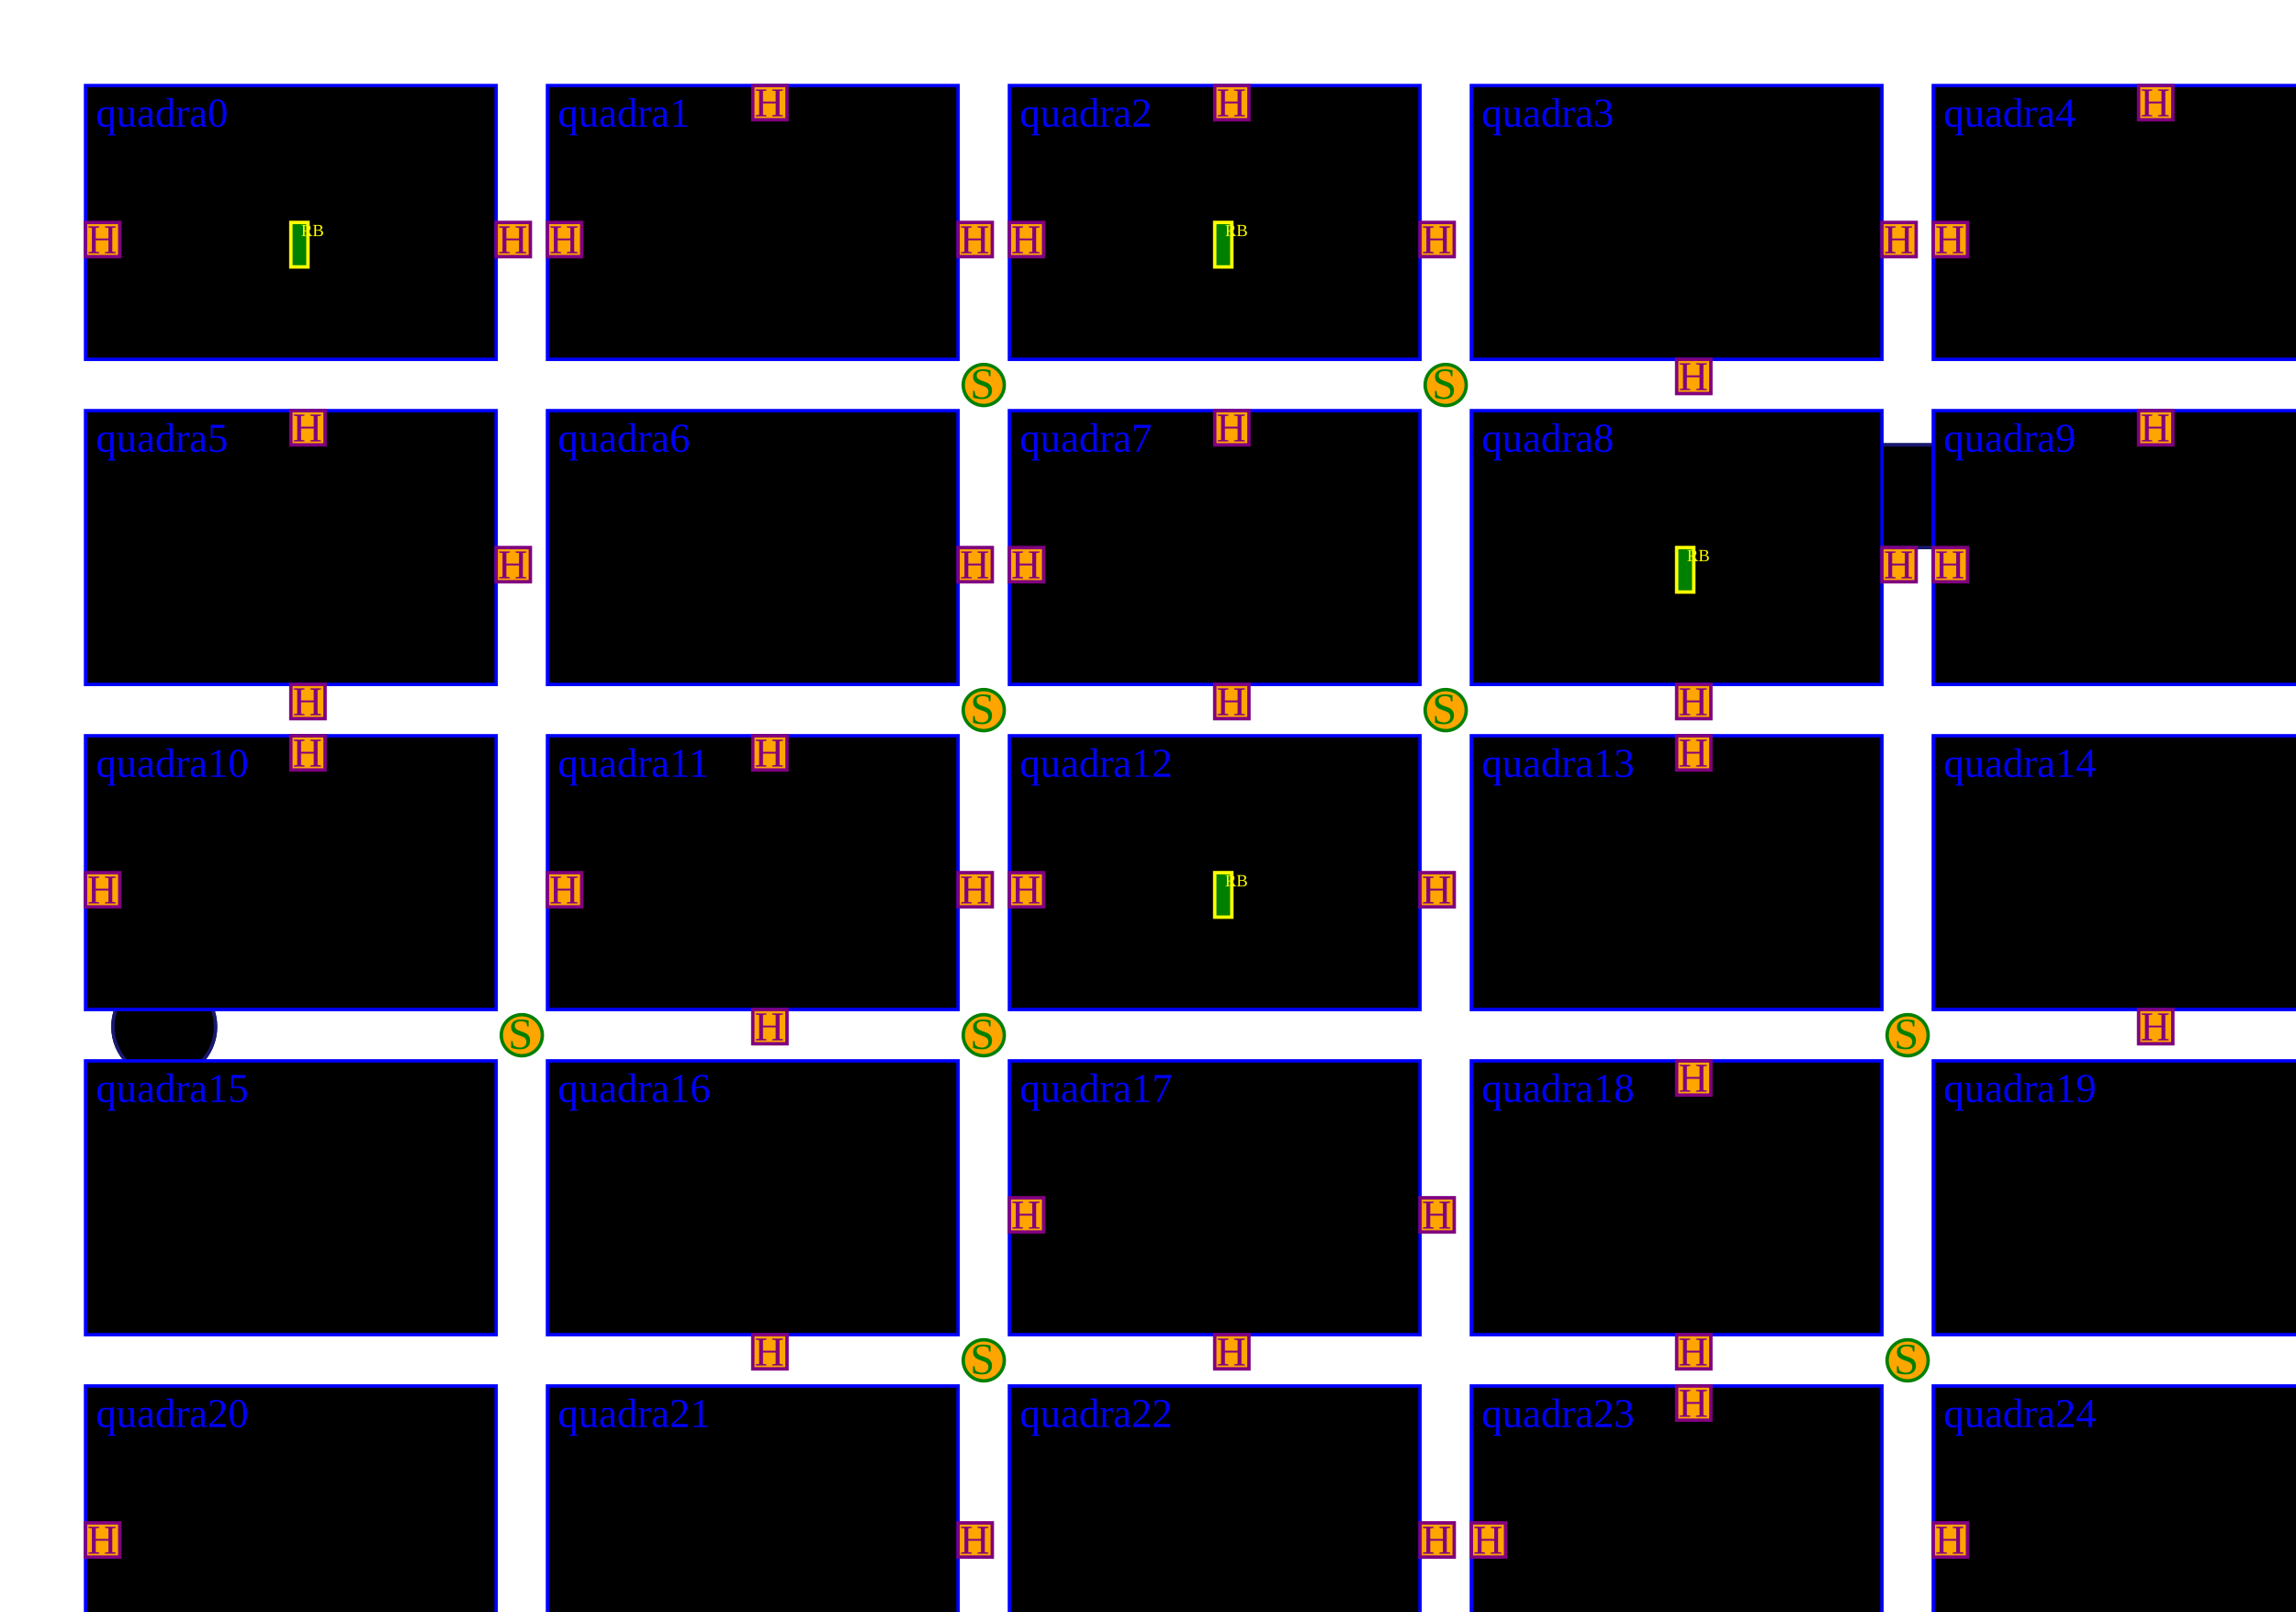
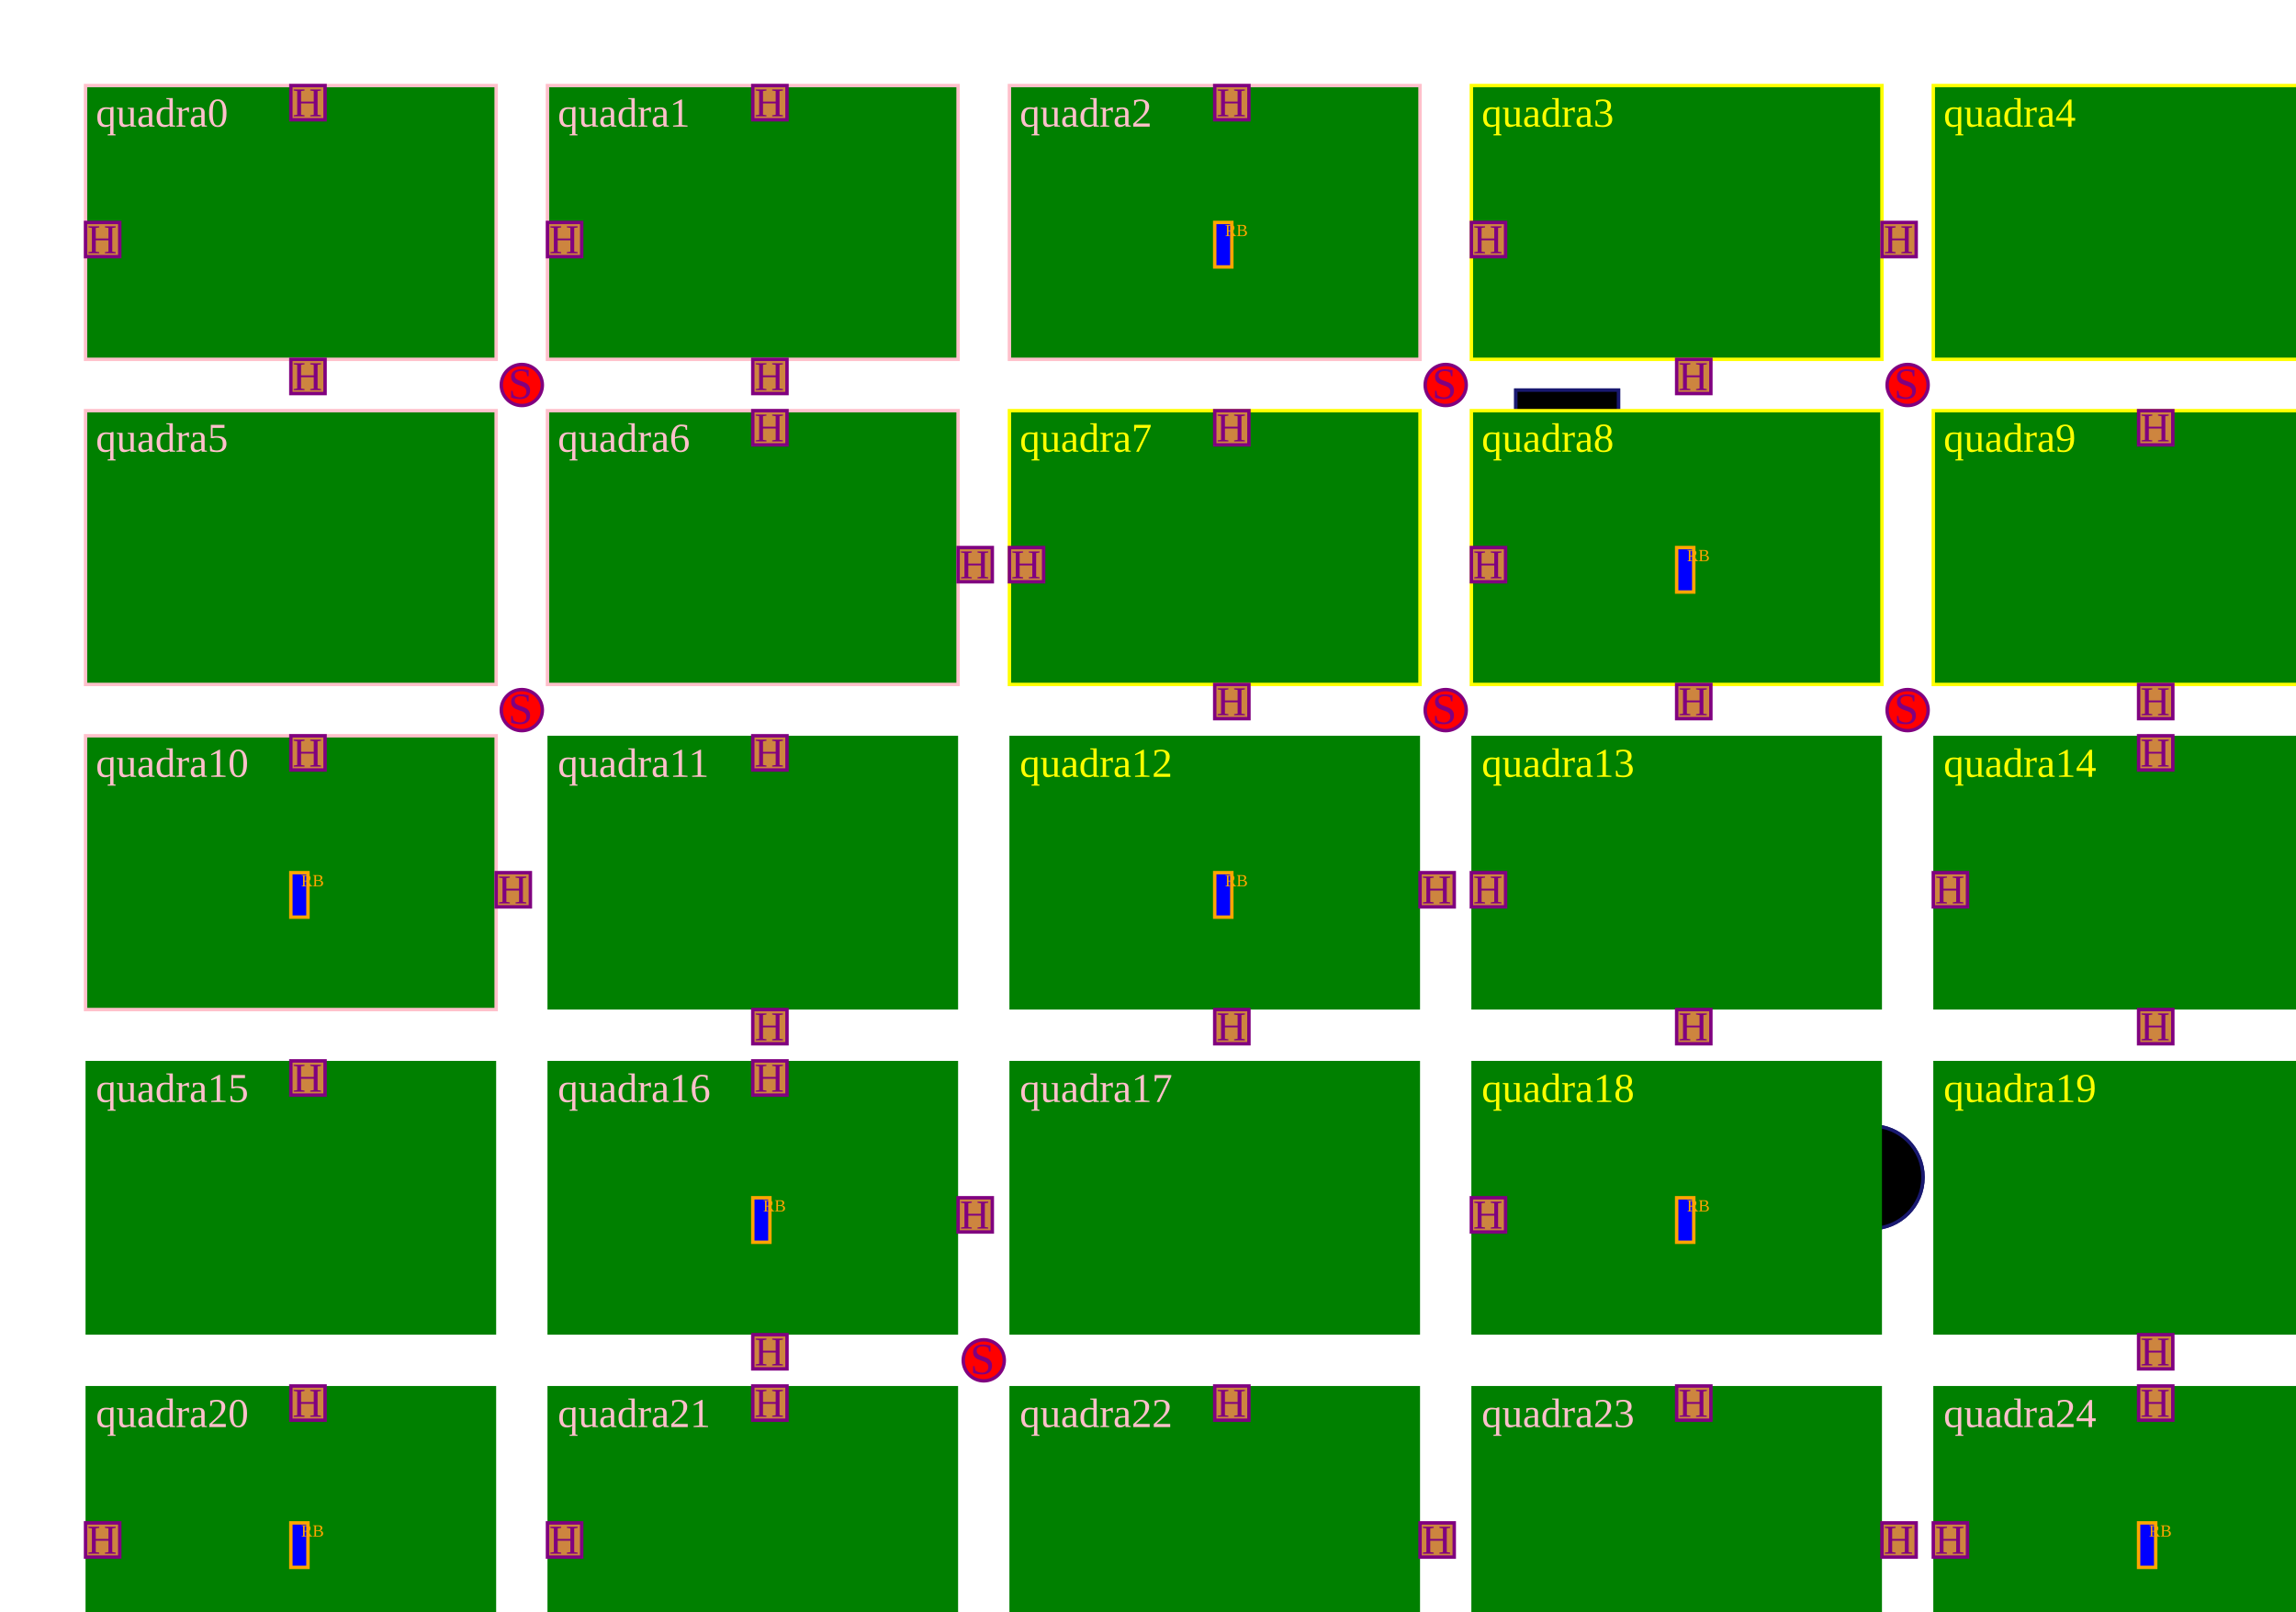
<svg>
-   <circle cx="48" cy="300" r="15" fill="black" stroke="midnightblue" stroke-width="1" />
-   <rect x="544" y="130" width="30" height="30" fill="black" stroke="midnightblue" stroke-width="1" />
-   <circle cx="48" cy="300" r="15" fill="black" stroke="midnightblue" stroke-width="1" />
-   <rect x="544" y="130" width="30" height="30" fill="black" stroke="midnightblue" stroke-width="1" />
-   <rect x="25" y="25" width="120" height="80" fill="black" stroke="blue" stroke-width="1" />
-   <text x="28" y="37" font-size="12" fill="blue"> quadra0 </text>
-   <rect x="160" y="25" width="120" height="80" fill="black" stroke="blue" stroke-width="1" />
-   <text x="163" y="37" font-size="12" fill="blue"> quadra1 </text>
-   <rect x="295" y="25" width="120" height="80" fill="black" stroke="blue" stroke-width="1" />
-   <text x="298" y="37" font-size="12" fill="blue"> quadra2 </text>
-   <rect x="430" y="25" width="120" height="80" fill="black" stroke="blue" stroke-width="1" />
-   <text x="433" y="37" font-size="12" fill="blue"> quadra3 </text>
-   <rect x="565" y="25" width="120" height="80" fill="black" stroke="blue" stroke-width="1" />
-   <text x="568" y="37" font-size="12" fill="blue"> quadra4 </text>
-   <rect x="25" y="120" width="120" height="80" fill="black" stroke="blue" stroke-width="1" />
-   <text x="28" y="132" font-size="12" fill="blue"> quadra5 </text>
-   <rect x="160" y="120" width="120" height="80" fill="black" stroke="blue" stroke-width="1" />
-   <text x="163" y="132" font-size="12" fill="blue"> quadra6 </text>
-   <rect x="295" y="120" width="120" height="80" fill="black" stroke="blue" stroke-width="1" />
-   <text x="298" y="132" font-size="12" fill="blue"> quadra7 </text>
-   <rect x="430" y="120" width="120" height="80" fill="black" stroke="blue" stroke-width="1" />
-   <text x="433" y="132" font-size="12" fill="blue"> quadra8 </text>
-   <rect x="565" y="120" width="120" height="80" fill="black" stroke="blue" stroke-width="1" />
-   <text x="568" y="132" font-size="12" fill="blue"> quadra9 </text>
-   <rect x="25" y="215" width="120" height="80" fill="black" stroke="blue" stroke-width="1" />
-   <text x="28" y="227" font-size="12" fill="blue"> quadra10 </text>
-   <rect x="160" y="215" width="120" height="80" fill="black" stroke="blue" stroke-width="1" />
-   <text x="163" y="227" font-size="12" fill="blue"> quadra11 </text>
-   <rect x="295" y="215" width="120" height="80" fill="black" stroke="blue" stroke-width="1" />
-   <text x="298" y="227" font-size="12" fill="blue"> quadra12 </text>
-   <rect x="430" y="215" width="120" height="80" fill="black" stroke="blue" stroke-width="1" />
-   <text x="433" y="227" font-size="12" fill="blue"> quadra13 </text>
-   <rect x="565" y="215" width="120" height="80" fill="black" stroke="blue" stroke-width="1" />
-   <text x="568" y="227" font-size="12" fill="blue"> quadra14 </text>
-   <rect x="25" y="310" width="120" height="80" fill="black" stroke="blue" stroke-width="1" />
-   <text x="28" y="322" font-size="12" fill="blue"> quadra15 </text>
-   <rect x="160" y="310" width="120" height="80" fill="black" stroke="blue" stroke-width="1" />
-   <text x="163" y="322" font-size="12" fill="blue"> quadra16 </text>
-   <rect x="295" y="310" width="120" height="80" fill="black" stroke="blue" stroke-width="1" />
-   <text x="298" y="322" font-size="12" fill="blue"> quadra17 </text>
-   <rect x="430" y="310" width="120" height="80" fill="black" stroke="blue" stroke-width="1" />
-   <text x="433" y="322" font-size="12" fill="blue"> quadra18 </text>
-   <rect x="565" y="310" width="120" height="80" fill="black" stroke="blue" stroke-width="1" />
-   <text x="568" y="322" font-size="12" fill="blue"> quadra19 </text>
-   <rect x="25" y="405" width="120" height="80" fill="black" stroke="blue" stroke-width="1" />
-   <text x="28" y="417" font-size="12" fill="blue"> quadra20 </text>
-   <rect x="160" y="405" width="120" height="80" fill="black" stroke="blue" stroke-width="1" />
-   <text x="163" y="417" font-size="12" fill="blue"> quadra21 </text>
-   <rect x="295" y="405" width="120" height="80" fill="black" stroke="blue" stroke-width="1" />
-   <text x="298" y="417" font-size="12" fill="blue"> quadra22 </text>
-   <rect x="430" y="405" width="120" height="80" fill="black" stroke="blue" stroke-width="1" />
-   <text x="433" y="417" font-size="12" fill="blue"> quadra23 </text>
-   <rect x="565" y="405" width="120" height="80" fill="black" stroke="blue" stroke-width="1" />
-   <text x="568" y="417" font-size="12" fill="blue"> quadra24 </text>
-   <rect x="145" y="65" width="10" height="10" fill="orange" stroke="purple" stroke-width="1" />
-   <text x="145.5" y="74" font-size="12" fill="purple"> H </text>
-   <rect x="25" y="65" width="10" height="10" fill="orange" stroke="purple" stroke-width="1" />
+   <circle cx="547" cy="344" r="15" fill="black" stroke="midnightblue" stroke-width="1" />
+   <rect x="443" y="114" width="30" height="30" fill="black" stroke="midnightblue" stroke-width="1" />
+   <circle cx="547" cy="344" r="15" fill="black" stroke="midnightblue" stroke-width="1" />
+   <rect x="443" y="114" width="30" height="30" fill="black" stroke="midnightblue" stroke-width="1" />
+   <rect x="25" y="25" width="120" height="80" fill="green" stroke="pink" stroke-width="1" />
+   <text x="28" y="37" font-size="12" fill="pink"> quadra0 </text>
+   <rect x="160" y="25" width="120" height="80" fill="green" stroke="pink" stroke-width="" />
+   <text x="163" y="37" font-size="12" fill="pink"> quadra1 </text>
+   <rect x="295" y="25" width="120" height="80" fill="green" stroke="pink" stroke-width="" />
+   <text x="298" y="37" font-size="12" fill="pink"> quadra2 </text>
+   <rect x="430" y="25" width="120" height="80" fill="green" stroke="yellow" stroke-width="" />
+   <text x="433" y="37" font-size="12" fill="yellow"> quadra3 </text>
+   <rect x="565" y="25" width="120" height="80" fill="green" stroke="yellow" stroke-width="" />
+   <text x="568" y="37" font-size="12" fill="yellow"> quadra4 </text>
+   <rect x="25" y="120" width="120" height="80" fill="green" stroke="pink" stroke-width="" />
+   <text x="28" y="132" font-size="12" fill="pink"> quadra5 </text>
+   <rect x="160" y="120" width="120" height="80" fill="green" stroke="pink" stroke-width="" />
+   <text x="163" y="132" font-size="12" fill="pink"> quadra6 </text>
+   <rect x="295" y="120" width="120" height="80" fill="green" stroke="yellow" stroke-width="" />
+   <text x="298" y="132" font-size="12" fill="yellow"> quadra7 </text>
+   <rect x="430" y="120" width="120" height="80" fill="green" stroke="yellow" stroke-width="" />
+   <text x="433" y="132" font-size="12" fill="yellow"> quadra8 </text>
+   <rect x="565" y="120" width="120" height="80" fill="green" stroke="yellow" stroke-width="" />
+   <text x="568" y="132" font-size="12" fill="yellow"> quadra9 </text>
+   <rect x="25" y="215" width="120" height="80" fill="green" stroke="pink" stroke-width="" />
+   <text x="28" y="227" font-size="12" fill="pink"> quadra10 </text>
+   <rect x="160" y="215" width="120" height="80" fill="green" stroke="pink" stroke-width="0" />
+   <text x="163" y="227" font-size="12" fill="pink"> quadra11 </text>
+   <rect x="295" y="215" width="120" height="80" fill="green" stroke="yellow" stroke-width="0" />
+   <text x="298" y="227" font-size="12" fill="yellow"> quadra12 </text>
+   <rect x="430" y="215" width="120" height="80" fill="green" stroke="yellow" stroke-width="0" />
+   <text x="433" y="227" font-size="12" fill="yellow"> quadra13 </text>
+   <rect x="565" y="215" width="120" height="80" fill="green" stroke="yellow" stroke-width="0" />
+   <text x="568" y="227" font-size="12" fill="yellow"> quadra14 </text>
+   <rect x="25" y="310" width="120" height="80" fill="green" stroke="pink" stroke-width="0" />
+   <text x="28" y="322" font-size="12" fill="pink"> quadra15 </text>
+   <rect x="160" y="310" width="120" height="80" fill="green" stroke="pink" stroke-width="0" />
+   <text x="163" y="322" font-size="12" fill="pink"> quadra16 </text>
+   <rect x="295" y="310" width="120" height="80" fill="green" stroke="pink" stroke-width="0" />
+   <text x="298" y="322" font-size="12" fill="pink"> quadra17 </text>
+   <rect x="430" y="310" width="120" height="80" fill="green" stroke="yellow" stroke-width="0" />
+   <text x="433" y="322" font-size="12" fill="yellow"> quadra18 </text>
+   <rect x="565" y="310" width="120" height="80" fill="green" stroke="yellow" stroke-width="0" />
+   <text x="568" y="322" font-size="12" fill="yellow"> quadra19 </text>
+   <rect x="25" y="405" width="120" height="80" fill="green" stroke="pink" stroke-width="0" />
+   <text x="28" y="417" font-size="12" fill="pink"> quadra20 </text>
+   <rect x="160" y="405" width="120" height="80" fill="green" stroke="pink" stroke-width="0" />
+   <text x="163" y="417" font-size="12" fill="pink"> quadra21 </text>
+   <rect x="295" y="405" width="120" height="80" fill="green" stroke="pink" stroke-width="0" />
+   <text x="298" y="417" font-size="12" fill="pink"> quadra22 </text>
+   <rect x="430" y="405" width="120" height="80" fill="green" stroke="pink" stroke-width="0" />
+   <text x="433" y="417" font-size="12" fill="pink"> quadra23 </text>
+   <rect x="565" y="405" width="120" height="80" fill="green" stroke="pink" stroke-width="0" />
+   <text x="568" y="417" font-size="12" fill="pink"> quadra24 </text>
+   <rect x="85" y="25" width="10" height="10" fill="peru" stroke="purple" stroke-width="1" />
+   <text x="85.5" y="34" font-size="12" fill="purple"> H </text>
+   <rect x="85" y="105" width="10" height="10" fill="peru" stroke="purple" stroke-width="1" />
+   <text x="85.5" y="114" font-size="12" fill="purple"> H </text>
+   <rect x="25" y="65" width="10" height="10" fill="peru" stroke="purple" stroke-width="1" />
  <text x="25.5" y="74" font-size="12" fill="purple"> H </text>
-   <rect x="220" y="25" width="10" height="10" fill="orange" stroke="purple" stroke-width="1" />
+   <rect x="220" y="25" width="10" height="10" fill="peru" stroke="purple" stroke-width="1" />
  <text x="220.5" y="34" font-size="12" fill="purple"> H </text>
-   <rect x="280" y="65" width="10" height="10" fill="orange" stroke="purple" stroke-width="1" />
-   <text x="280.5" y="74" font-size="12" fill="purple"> H </text>
-   <rect x="160" y="65" width="10" height="10" fill="orange" stroke="purple" stroke-width="1" />
+   <rect x="220" y="105" width="10" height="10" fill="peru" stroke="purple" stroke-width="1" />
+   <text x="220.5" y="114" font-size="12" fill="purple"> H </text>
+   <rect x="160" y="65" width="10" height="10" fill="peru" stroke="purple" stroke-width="1" />
  <text x="160.5" y="74" font-size="12" fill="purple"> H </text>
-   <rect x="355" y="25" width="10" height="10" fill="orange" stroke="purple" stroke-width="1" />
+   <rect x="355" y="25" width="10" height="10" fill="peru" stroke="purple" stroke-width="1" />
  <text x="355.5" y="34" font-size="12" fill="purple"> H </text>
-   <rect x="415" y="65" width="10" height="10" fill="orange" stroke="purple" stroke-width="1" />
-   <text x="415.5" y="74" font-size="12" fill="purple"> H </text>
-   <rect x="295" y="65" width="10" height="10" fill="orange" stroke="purple" stroke-width="1" />
-   <text x="295.5" y="74" font-size="12" fill="purple"> H </text>
-   <rect x="550" y="65" width="10" height="10" fill="orange" stroke="purple" stroke-width="1" />
+   <rect x="550" y="65" width="10" height="10" fill="peru" stroke="purple" stroke-width="1" />
  <text x="550.5" y="74" font-size="12" fill="purple"> H </text>
-   <rect x="490" y="105" width="10" height="10" fill="orange" stroke="purple" stroke-width="1" />
+   <rect x="490" y="105" width="10" height="10" fill="peru" stroke="purple" stroke-width="1" />
  <text x="490.5" y="114" font-size="12" fill="purple"> H </text>
-   <rect x="625" y="25" width="10" height="10" fill="orange" stroke="purple" stroke-width="1" />
-   <text x="625.5" y="34" font-size="12" fill="purple"> H </text>
-   <rect x="685" y="65" width="10" height="10" fill="orange" stroke="purple" stroke-width="1" />
+   <rect x="430" y="65" width="10" height="10" fill="peru" stroke="purple" stroke-width="1" />
+   <text x="430.5" y="74" font-size="12" fill="purple"> H </text>
+   <rect x="685" y="65" width="10" height="10" fill="peru" stroke="purple" stroke-width="1" />
  <text x="685.5" y="74" font-size="12" fill="purple"> H </text>
-   <rect x="565" y="65" width="10" height="10" fill="orange" stroke="purple" stroke-width="1" />
-   <text x="565.5" y="74" font-size="12" fill="purple"> H </text>
-   <rect x="85" y="120" width="10" height="10" fill="orange" stroke="purple" stroke-width="1" />
-   <text x="85.5" y="129" font-size="12" fill="purple"> H </text>
-   <rect x="145" y="160" width="10" height="10" fill="orange" stroke="purple" stroke-width="1" />
-   <text x="145.5" y="169" font-size="12" fill="purple"> H </text>
-   <rect x="85" y="200" width="10" height="10" fill="orange" stroke="purple" stroke-width="1" />
-   <text x="85.5" y="209" font-size="12" fill="purple"> H </text>
-   <rect x="280" y="160" width="10" height="10" fill="orange" stroke="purple" stroke-width="1" />
+   <rect x="220" y="120" width="10" height="10" fill="peru" stroke="purple" stroke-width="1" />
+   <text x="220.5" y="129" font-size="12" fill="purple"> H </text>
+   <rect x="280" y="160" width="10" height="10" fill="peru" stroke="purple" stroke-width="1" />
  <text x="280.5" y="169" font-size="12" fill="purple"> H </text>
-   <rect x="355" y="120" width="10" height="10" fill="orange" stroke="purple" stroke-width="1" />
+   <rect x="355" y="120" width="10" height="10" fill="peru" stroke="purple" stroke-width="1" />
  <text x="355.5" y="129" font-size="12" fill="purple"> H </text>
-   <rect x="355" y="200" width="10" height="10" fill="orange" stroke="purple" stroke-width="1" />
+   <rect x="355" y="200" width="10" height="10" fill="peru" stroke="purple" stroke-width="1" />
  <text x="355.5" y="209" font-size="12" fill="purple"> H </text>
-   <rect x="295" y="160" width="10" height="10" fill="orange" stroke="purple" stroke-width="1" />
+   <rect x="295" y="160" width="10" height="10" fill="peru" stroke="purple" stroke-width="1" />
  <text x="295.5" y="169" font-size="12" fill="purple"> H </text>
-   <rect x="550" y="160" width="10" height="10" fill="orange" stroke="purple" stroke-width="1" />
-   <text x="550.5" y="169" font-size="12" fill="purple"> H </text>
-   <rect x="490" y="200" width="10" height="10" fill="orange" stroke="purple" stroke-width="1" />
+   <rect x="490" y="200" width="10" height="10" fill="peru" stroke="purple" stroke-width="1" />
  <text x="490.5" y="209" font-size="12" fill="purple"> H </text>
-   <rect x="625" y="120" width="10" height="10" fill="orange" stroke="purple" stroke-width="1" />
+   <rect x="430" y="160" width="10" height="10" fill="peru" stroke="purple" stroke-width="1" />
+   <text x="430.5" y="169" font-size="12" fill="purple"> H </text>
+   <rect x="625" y="120" width="10" height="10" fill="peru" stroke="purple" stroke-width="1" />
  <text x="625.5" y="129" font-size="12" fill="purple"> H </text>
-   <rect x="565" y="160" width="10" height="10" fill="orange" stroke="purple" stroke-width="1" />
-   <text x="565.5" y="169" font-size="12" fill="purple"> H </text>
-   <rect x="85" y="215" width="10" height="10" fill="orange" stroke="purple" stroke-width="1" />
+   <rect x="625" y="200" width="10" height="10" fill="peru" stroke="purple" stroke-width="1" />
+   <text x="625.5" y="209" font-size="12" fill="purple"> H </text>
+   <rect x="85" y="215" width="10" height="10" fill="peru" stroke="purple" stroke-width="1" />
  <text x="85.5" y="224" font-size="12" fill="purple"> H </text>
-   <rect x="25" y="255" width="10" height="10" fill="orange" stroke="purple" stroke-width="1" />
-   <text x="25.5" y="264" font-size="12" fill="purple"> H </text>
-   <rect x="220" y="215" width="10" height="10" fill="orange" stroke="purple" stroke-width="1" />
+   <rect x="145" y="255" width="10" height="10" fill="peru" stroke="purple" stroke-width="1" />
+   <text x="145.5" y="264" font-size="12" fill="purple"> H </text>
+   <rect x="220" y="215" width="10" height="10" fill="peru" stroke="purple" stroke-width="1" />
  <text x="220.5" y="224" font-size="12" fill="purple"> H </text>
-   <rect x="280" y="255" width="10" height="10" fill="orange" stroke="purple" stroke-width="1" />
-   <text x="280.5" y="264" font-size="12" fill="purple"> H </text>
-   <rect x="220" y="295" width="10" height="10" fill="orange" stroke="purple" stroke-width="1" />
+   <rect x="220" y="295" width="10" height="10" fill="peru" stroke="purple" stroke-width="1" />
  <text x="220.5" y="304" font-size="12" fill="purple"> H </text>
-   <rect x="160" y="255" width="10" height="10" fill="orange" stroke="purple" stroke-width="1" />
-   <text x="160.5" y="264" font-size="12" fill="purple"> H </text>
-   <rect x="415" y="255" width="10" height="10" fill="orange" stroke="purple" stroke-width="1" />
+   <rect x="415" y="255" width="10" height="10" fill="peru" stroke="purple" stroke-width="1" />
  <text x="415.5" y="264" font-size="12" fill="purple"> H </text>
-   <rect x="295" y="255" width="10" height="10" fill="orange" stroke="purple" stroke-width="1" />
-   <text x="295.5" y="264" font-size="12" fill="purple"> H </text>
-   <rect x="490" y="215" width="10" height="10" fill="orange" stroke="purple" stroke-width="1" />
-   <text x="490.5" y="224" font-size="12" fill="purple"> H </text>
-   <rect x="625" y="295" width="10" height="10" fill="orange" stroke="purple" stroke-width="1" />
+   <rect x="355" y="295" width="10" height="10" fill="peru" stroke="purple" stroke-width="1" />
+   <text x="355.5" y="304" font-size="12" fill="purple"> H </text>
+   <rect x="490" y="295" width="10" height="10" fill="peru" stroke="purple" stroke-width="1" />
+   <text x="490.5" y="304" font-size="12" fill="purple"> H </text>
+   <rect x="430" y="255" width="10" height="10" fill="peru" stroke="purple" stroke-width="1" />
+   <text x="430.5" y="264" font-size="12" fill="purple"> H </text>
+   <rect x="625" y="215" width="10" height="10" fill="peru" stroke="purple" stroke-width="1" />
+   <text x="625.5" y="224" font-size="12" fill="purple"> H </text>
+   <rect x="685" y="255" width="10" height="10" fill="peru" stroke="purple" stroke-width="1" />
+   <text x="685.5" y="264" font-size="12" fill="purple"> H </text>
+   <rect x="625" y="295" width="10" height="10" fill="peru" stroke="purple" stroke-width="1" />
  <text x="625.5" y="304" font-size="12" fill="purple"> H </text>
-   <rect x="220" y="390" width="10" height="10" fill="orange" stroke="purple" stroke-width="1" />
+   <rect x="565" y="255" width="10" height="10" fill="peru" stroke="purple" stroke-width="1" />
+   <text x="565.5" y="264" font-size="12" fill="purple"> H </text>
+   <rect x="85" y="310" width="10" height="10" fill="peru" stroke="purple" stroke-width="1" />
+   <text x="85.5" y="319" font-size="12" fill="purple"> H </text>
+   <rect x="220" y="310" width="10" height="10" fill="peru" stroke="purple" stroke-width="1" />
+   <text x="220.5" y="319" font-size="12" fill="purple"> H </text>
+   <rect x="280" y="350" width="10" height="10" fill="peru" stroke="purple" stroke-width="1" />
+   <text x="280.5" y="359" font-size="12" fill="purple"> H </text>
+   <rect x="220" y="390" width="10" height="10" fill="peru" stroke="purple" stroke-width="1" />
  <text x="220.5" y="399" font-size="12" fill="purple"> H </text>
-   <rect x="415" y="350" width="10" height="10" fill="orange" stroke="purple" stroke-width="1" />
-   <text x="415.5" y="359" font-size="12" fill="purple"> H </text>
-   <rect x="355" y="390" width="10" height="10" fill="orange" stroke="purple" stroke-width="1" />
-   <text x="355.5" y="399" font-size="12" fill="purple"> H </text>
-   <rect x="295" y="350" width="10" height="10" fill="orange" stroke="purple" stroke-width="1" />
-   <text x="295.5" y="359" font-size="12" fill="purple"> H </text>
-   <rect x="490" y="310" width="10" height="10" fill="orange" stroke="purple" stroke-width="1" />
-   <text x="490.5" y="319" font-size="12" fill="purple"> H </text>
-   <rect x="490" y="390" width="10" height="10" fill="orange" stroke="purple" stroke-width="1" />
-   <text x="490.5" y="399" font-size="12" fill="purple"> H </text>
-   <rect x="685" y="350" width="10" height="10" fill="orange" stroke="purple" stroke-width="1" />
+   <rect x="430" y="350" width="10" height="10" fill="peru" stroke="purple" stroke-width="1" />
+   <text x="430.5" y="359" font-size="12" fill="purple"> H </text>
+   <rect x="685" y="350" width="10" height="10" fill="peru" stroke="purple" stroke-width="1" />
  <text x="685.5" y="359" font-size="12" fill="purple"> H </text>
-   <rect x="85" y="485" width="10" height="10" fill="orange" stroke="purple" stroke-width="1" />
+   <rect x="625" y="390" width="10" height="10" fill="peru" stroke="purple" stroke-width="1" />
+   <text x="625.5" y="399" font-size="12" fill="purple"> H </text>
+   <rect x="85" y="405" width="10" height="10" fill="peru" stroke="purple" stroke-width="1" />
+   <text x="85.5" y="414" font-size="12" fill="purple"> H </text>
+   <rect x="85" y="485" width="10" height="10" fill="peru" stroke="purple" stroke-width="1" />
  <text x="85.5" y="494" font-size="12" fill="purple"> H </text>
-   <rect x="25" y="445" width="10" height="10" fill="orange" stroke="purple" stroke-width="1" />
+   <rect x="25" y="445" width="10" height="10" fill="peru" stroke="purple" stroke-width="1" />
  <text x="25.5" y="454" font-size="12" fill="purple"> H </text>
-   <rect x="280" y="445" width="10" height="10" fill="orange" stroke="purple" stroke-width="1" />
-   <text x="280.5" y="454" font-size="12" fill="purple"> H </text>
-   <rect x="415" y="445" width="10" height="10" fill="orange" stroke="purple" stroke-width="1" />
+   <rect x="220" y="405" width="10" height="10" fill="peru" stroke="purple" stroke-width="1" />
+   <text x="220.5" y="414" font-size="12" fill="purple"> H </text>
+   <rect x="220" y="485" width="10" height="10" fill="peru" stroke="purple" stroke-width="1" />
+   <text x="220.5" y="494" font-size="12" fill="purple"> H </text>
+   <rect x="160" y="445" width="10" height="10" fill="peru" stroke="purple" stroke-width="1" />
+   <text x="160.5" y="454" font-size="12" fill="purple"> H </text>
+   <rect x="355" y="405" width="10" height="10" fill="peru" stroke="purple" stroke-width="1" />
+   <text x="355.5" y="414" font-size="12" fill="purple"> H </text>
+   <rect x="415" y="445" width="10" height="10" fill="peru" stroke="purple" stroke-width="1" />
  <text x="415.5" y="454" font-size="12" fill="purple"> H </text>
-   <rect x="490" y="405" width="10" height="10" fill="orange" stroke="purple" stroke-width="1" />
+   <rect x="490" y="405" width="10" height="10" fill="peru" stroke="purple" stroke-width="1" />
  <text x="490.5" y="414" font-size="12" fill="purple"> H </text>
-   <rect x="490" y="485" width="10" height="10" fill="orange" stroke="purple" stroke-width="1" />
+   <rect x="550" y="445" width="10" height="10" fill="peru" stroke="purple" stroke-width="1" />
+   <text x="550.5" y="454" font-size="12" fill="purple"> H </text>
+   <rect x="490" y="485" width="10" height="10" fill="peru" stroke="purple" stroke-width="1" />
  <text x="490.5" y="494" font-size="12" fill="purple"> H </text>
-   <rect x="430" y="445" width="10" height="10" fill="orange" stroke="purple" stroke-width="1" />
-   <text x="430.5" y="454" font-size="12" fill="purple"> H </text>
-   <rect x="565" y="445" width="10" height="10" fill="orange" stroke="purple" stroke-width="1" />
+   <rect x="625" y="405" width="10" height="10" fill="peru" stroke="purple" stroke-width="1" />
+   <text x="625.5" y="414" font-size="12" fill="purple"> H </text>
+   <rect x="685" y="445" width="10" height="10" fill="peru" stroke="purple" stroke-width="1" />
+   <text x="685.5" y="454" font-size="12" fill="purple"> H </text>
+   <rect x="625" y="485" width="10" height="10" fill="peru" stroke="purple" stroke-width="1" />
+   <text x="625.5" y="494" font-size="12" fill="purple"> H </text>
+   <rect x="565" y="445" width="10" height="10" fill="peru" stroke="purple" stroke-width="1" />
  <text x="565.5" y="454" font-size="12" fill="purple"> H </text>
-   <circle cx="287.5" cy="112.5" r="6" fill="orange" stroke="green" stroke-width="1" />
-   <text x="283.5" y="116.5" font-size="13" fill="green"> S </text>
-   <circle cx="422.5" cy="112.5" r="6" fill="orange" stroke="green" stroke-width="1" />
-   <text x="418.5" y="116.5" font-size="13" fill="green"> S </text>
-   <circle cx="287.5" cy="207.5" r="6" fill="orange" stroke="green" stroke-width="1" />
-   <text x="283.5" y="211.5" font-size="13" fill="green"> S </text>
-   <circle cx="422.5" cy="207.5" r="6" fill="orange" stroke="green" stroke-width="1" />
-   <text x="418.5" y="211.5" font-size="13" fill="green"> S </text>
-   <circle cx="152.5" cy="302.5" r="6" fill="orange" stroke="green" stroke-width="1" />
-   <text x="148.5" y="306.5" font-size="13" fill="green"> S </text>
-   <circle cx="287.5" cy="302.5" r="6" fill="orange" stroke="green" stroke-width="1" />
-   <text x="283.5" y="306.5" font-size="13" fill="green"> S </text>
-   <circle cx="557.5" cy="302.5" r="6" fill="orange" stroke="green" stroke-width="1" />
-   <text x="553.5" y="306.5" font-size="13" fill="green"> S </text>
-   <circle cx="287.5" cy="397.5" r="6" fill="orange" stroke="green" stroke-width="1" />
-   <text x="283.5" y="401.5" font-size="13" fill="green"> S </text>
-   <circle cx="557.5" cy="397.5" r="6" fill="orange" stroke="green" stroke-width="1" />
-   <text x="553.5" y="401.5" font-size="13" fill="green"> S </text>
-   <rect x="85" y="65" width="5" height="13" fill="green" stroke="yellow" stroke-width="1" />
-   <text x="88" y="69" font-size="5" fill="yellow"> RB </text>
-   <rect x="355" y="65" width="5" height="13" fill="green" stroke="yellow" stroke-width="1" />
-   <text x="358" y="69" font-size="5" fill="yellow"> RB </text>
-   <rect x="490" y="160" width="5" height="13" fill="green" stroke="yellow" stroke-width="1" />
-   <text x="493" y="164" font-size="5" fill="yellow"> RB </text>
-   <rect x="355" y="255" width="5" height="13" fill="green" stroke="yellow" stroke-width="1" />
-   <text x="358" y="259" font-size="5" fill="yellow"> RB </text>
+   <circle cx="152.5" cy="112.5" r="6" fill="red" stroke="purple" stroke-width="1" />
+   <text x="148.5" y="116.5" font-size="13" fill="purple"> S </text>
+   <circle cx="422.5" cy="112.5" r="6" fill="red" stroke="purple" stroke-width="1" />
+   <text x="418.5" y="116.5" font-size="13" fill="purple"> S </text>
+   <circle cx="557.5" cy="112.5" r="6" fill="red" stroke="purple" stroke-width="1" />
+   <text x="553.5" y="116.5" font-size="13" fill="purple"> S </text>
+   <circle cx="152.5" cy="207.5" r="6" fill="red" stroke="purple" stroke-width="1" />
+   <text x="148.5" y="211.5" font-size="13" fill="purple"> S </text>
+   <circle cx="422.5" cy="207.5" r="6" fill="red" stroke="purple" stroke-width="1" />
+   <text x="418.5" y="211.5" font-size="13" fill="purple"> S </text>
+   <circle cx="557.5" cy="207.5" r="6" fill="red" stroke="purple" stroke-width="1" />
+   <text x="553.5" y="211.5" font-size="13" fill="purple"> S </text>
+   <circle cx="287.5" cy="397.5" r="6" fill="red" stroke="purple" stroke-width="1" />
+   <text x="283.5" y="401.5" font-size="13" fill="purple"> S </text>
+   <rect x="355" y="65" width="5" height="13" fill="blue" stroke="orange" stroke-width="1" />
+   <text x="358" y="69" font-size="5" fill="orange"> RB </text>
+   <rect x="490" y="160" width="5" height="13" fill="blue" stroke="orange" stroke-width="1" />
+   <text x="493" y="164" font-size="5" fill="orange"> RB </text>
+   <rect x="85" y="255" width="5" height="13" fill="blue" stroke="orange" stroke-width="1" />
+   <text x="88" y="259" font-size="5" fill="orange"> RB </text>
+   <rect x="355" y="255" width="5" height="13" fill="blue" stroke="orange" stroke-width="1" />
+   <text x="358" y="259" font-size="5" fill="orange"> RB </text>
+   <rect x="220" y="350" width="5" height="13" fill="blue" stroke="orange" stroke-width="1" />
+   <text x="223" y="354" font-size="5" fill="orange"> RB </text>
+   <rect x="490" y="350" width="5" height="13" fill="blue" stroke="orange" stroke-width="1" />
+   <text x="493" y="354" font-size="5" fill="orange"> RB </text>
+   <rect x="85" y="445" width="5" height="13" fill="blue" stroke="orange" stroke-width="1" />
+   <text x="88" y="449" font-size="5" fill="orange"> RB </text>
+   <rect x="625" y="445" width="5" height="13" fill="blue" stroke="orange" stroke-width="1" />
+   <text x="628" y="449" font-size="5" fill="orange"> RB </text>
</svg>
